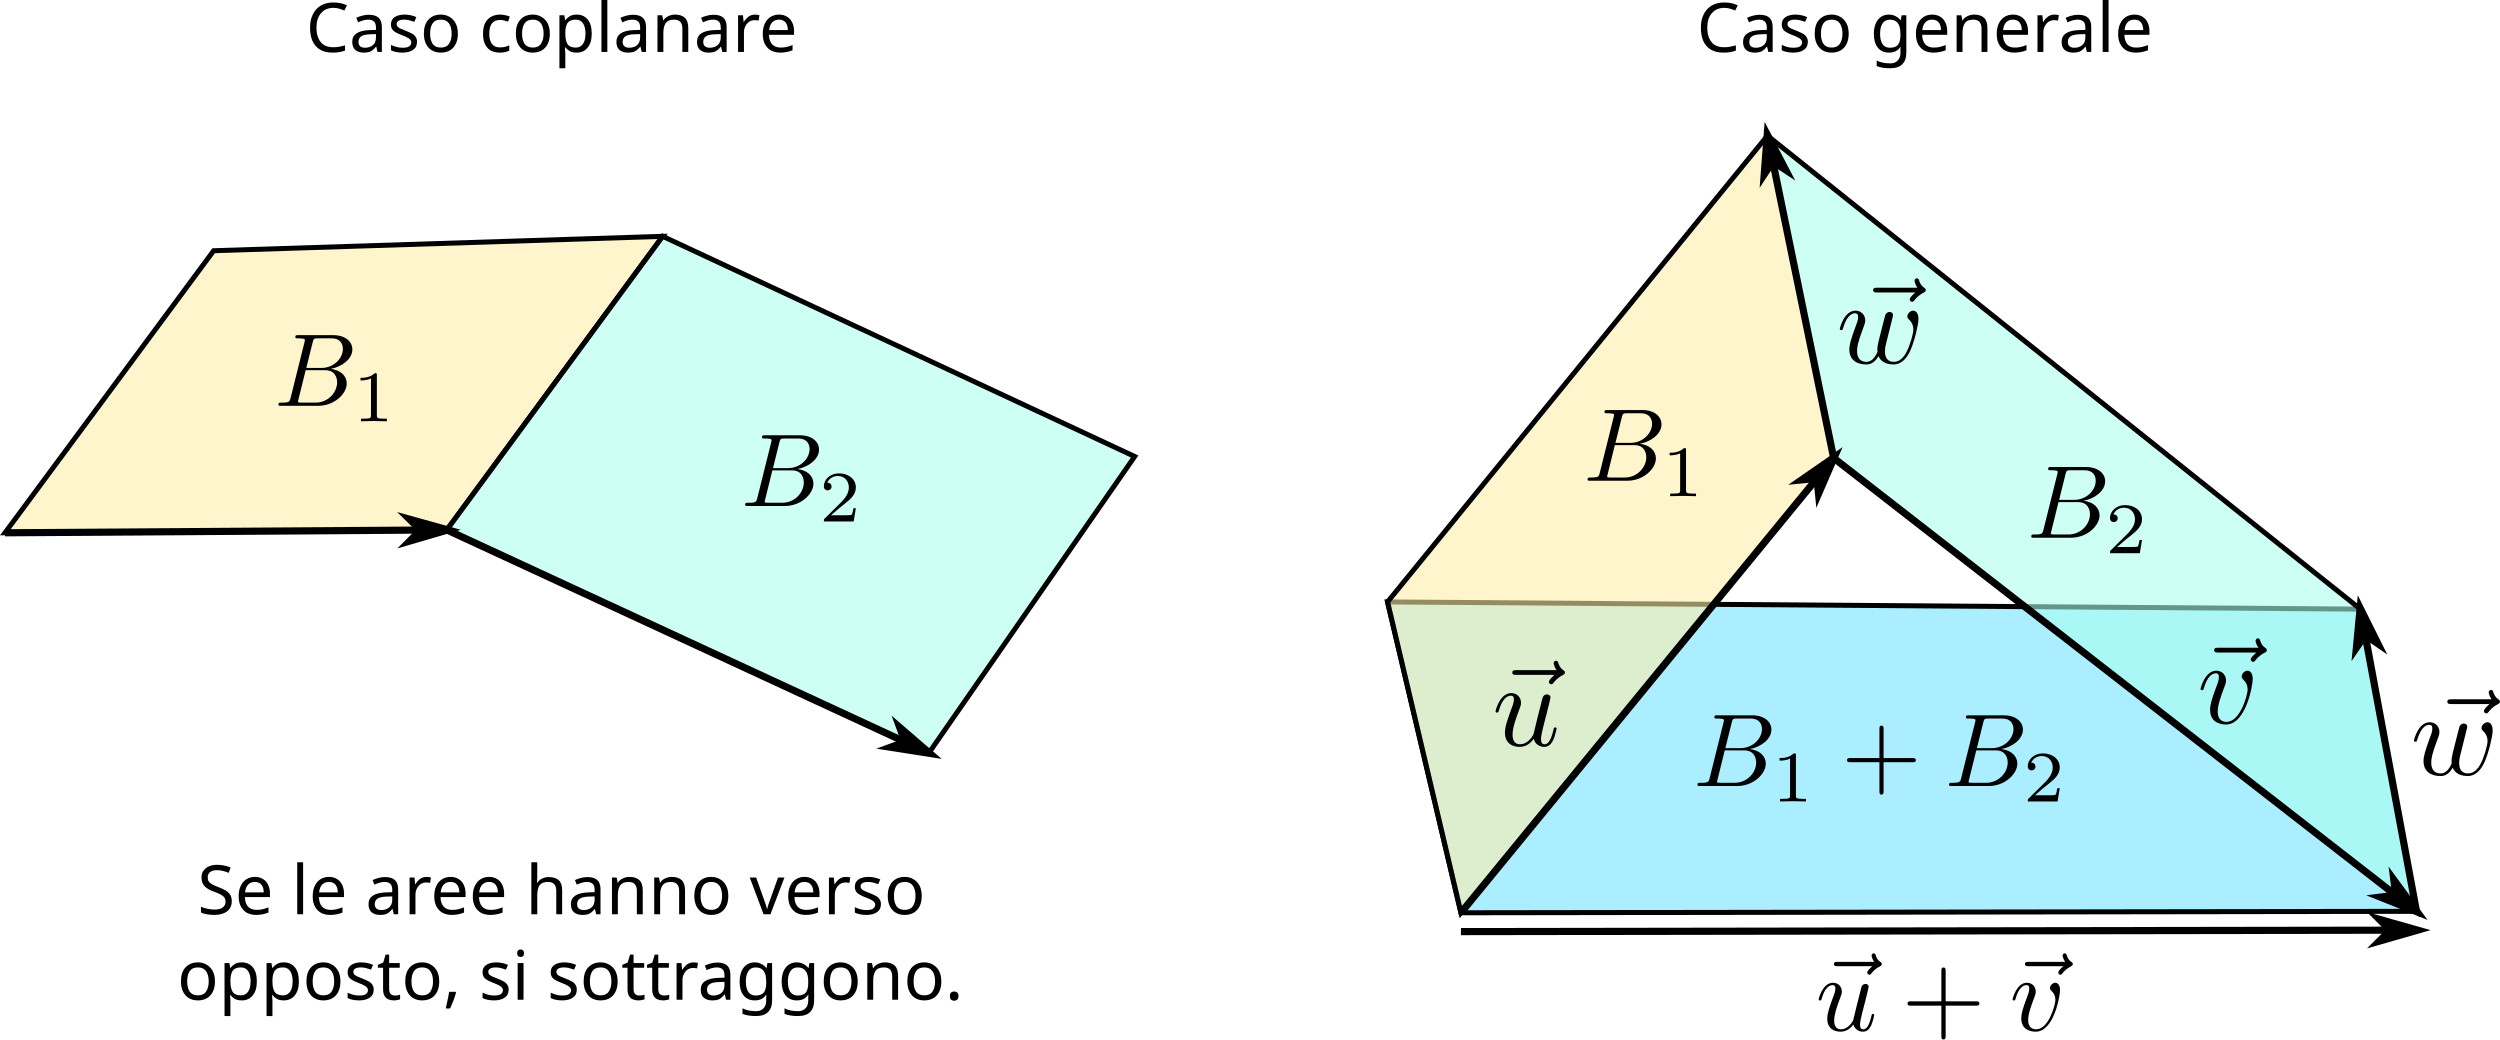
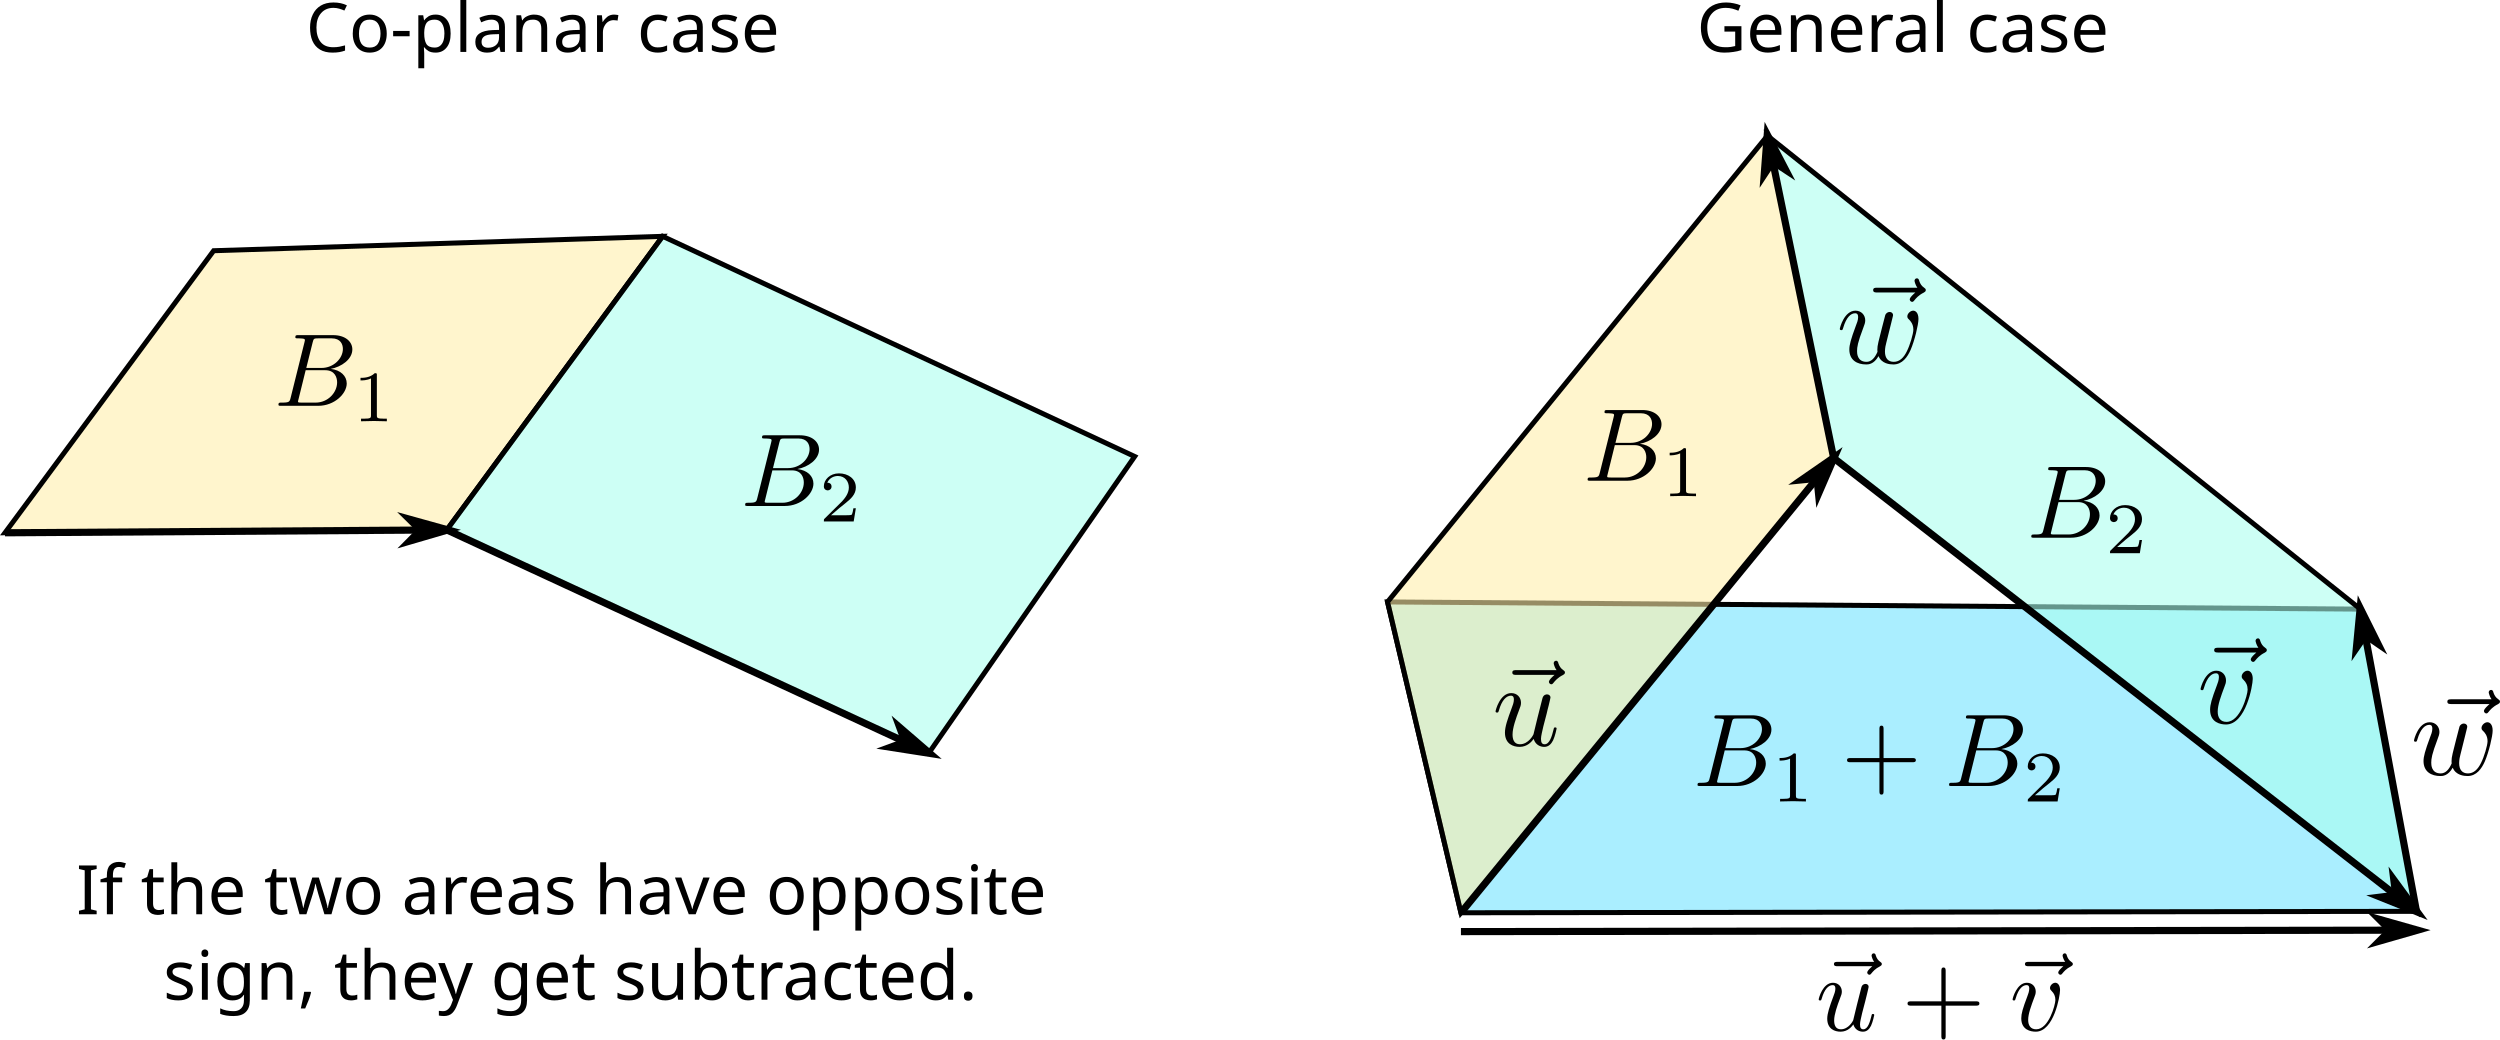
<svg xmlns="http://www.w3.org/2000/svg" height="96.526mm" viewBox="0 0 232.152 96.526" width="232.152mm">
  <marker id="a" orient="auto" overflow="visible" refX="0" refY="0">
    <path d="m0 0 5-5-17.5 5 17.5 5z" fill-rule="evenodd" stroke="#000" stroke-width="1pt" transform="matrix(-.4 0 0 -.4 -4 0)" />
  </marker>
  <marker id="b" orient="auto" overflow="visible" refX="0" refY="0">
    <path d="m0 0 5-5-17.5 5 17.5 5z" fill-rule="evenodd" stroke="#000" stroke-width="1pt" transform="matrix(-.4 0 0 -.4 -4 0)" />
  </marker>
  <marker id="c" orient="auto" overflow="visible" refX="0" refY="0">
    <path d="m0 0 5-5-17.5 5 17.5 5z" fill-rule="evenodd" stroke="#000" stroke-width="1pt" transform="matrix(-.4 0 0 -.4 -4 0)" />
  </marker>
  <marker id="d" orient="auto" overflow="visible" refX="0" refY="0">
    <path d="m0 0 5-5-17.5 5 17.5 5z" fill-rule="evenodd" stroke="#000" stroke-width="1pt" transform="matrix(-.4 0 0 -.4 -4 0)" />
  </marker>
  <marker id="e" orient="auto" overflow="visible" refX="0" refY="0">
    <path d="m0 0 5-5-17.5 5 17.5 5z" fill-rule="evenodd" stroke="#000" stroke-width="1pt" transform="matrix(-.4 0 0 -.4 -4 0)" />
  </marker>
  <marker id="f" orient="auto" overflow="visible" refX="0" refY="0">
    <path d="m0 0 5-5-17.5 5 17.5 5z" fill-rule="evenodd" stroke="#000" stroke-width="1pt" transform="matrix(-.4 0 0 -.4 -4 0)" />
  </marker>
  <marker id="g" orient="auto" overflow="visible" refX="0" refY="0">
    <path d="m0 0 5-5-17.5 5 17.5 5z" fill-rule="evenodd" stroke="#000" stroke-width="1pt" transform="matrix(-.4 0 0 -.4 -4 0)" />
  </marker>
  <g transform="translate(78.3347 -131.524)">
    <g stroke="#000">
      <path d="m57.329 216.285 88.733-.134-5.212-28.063-90.337-.668z" fill="#aef" stroke-width=".465" />
      <path d="m57.329 216.285 34.611-42.229-6.147-29.934-35.28 43.298z" fill="#fea" fill-opacity=".588" stroke-width=".465" />
      <path d="m91.941 174.056 54.122 42.095-5.212-28.063-55.058-43.966z" fill="#afe" fill-opacity=".588" stroke-width=".465" />
      <path d="m57.329 216.285 34.611-42.229" fill="none" marker-end="url(#e)" stroke-width=".665" />
      <path d="m91.941 174.056-6.147-29.934" fill="none" marker-end="url(#f)" stroke-width=".665" />
      <path d="m146.063 216.151-5.212-28.063" fill="none" marker-end="url(#d)" stroke-width=".665" />
      <path d="m57.329 218.033 88.733-.134" fill="none" marker-end="url(#c)" stroke-width=".665" />
      <path d="m91.941 174.056 54.122 42.095" fill="none" marker-end="url(#b)" stroke-width=".665" />
    </g>
    <g fill="#000" fill-rule="evenodd" stroke="none" stroke-miterlimit="10.433" transform="matrix(.2214226 0 0 -.2214226 44.65115 293.4075)">
      <path d="m488.63 435.84-.07-.06-.07-.07-.08-.07-.08-.07-.08-.08-.09-.08-.09-.09-.1-.08-.09-.09-.1-.1-.19-.19-.2-.19-.19-.21-.09-.1-.09-.1-.09-.1-.08-.11-.08-.1-.08-.1-.07-.1-.07-.1-.05-.1-.06-.1-.04-.1-.04-.09-.03-.09-.03-.1-.01-.08v-.09c0-.5.5-1 1-1 .45 0 .7.36.95.66.59.75 1.73 2.14 3.94 3.23.34.21.84.46.84 1.05 0 .5-.34.75-.7 1-1.1.75-1.64 1.64-2.05 2.83-.09.45-.3 1.11-.98 1.11-.71 0-1-.66-1-1.05 0-.25.39-1.84 1.18-2.89h-16.78c-.84 0-1.75 0-1.75-1s.91-1 1.75-1z" />
      <path d="m478.53 423.09.03.1.02.11.03.12.03.11.02.12.03.12.06.25.07.25.06.25.06.24.06.25.03.11.03.12.02.11.03.11.02.1.03.1.02.1.02.09.02.08.01.08.02.07.01.06.01.06.01.05v.04.03c0 .91-.7 1.35-1.45 1.35-.6 0-1.49-.39-1.83-1.39-.16-.35-2.5-9.86-2.84-11.16-.36-1.5-.46-2.39-.46-3.3 0-.54 0-.64.05-.89-1.14-2.64-2.64-4.18-4.58-4.18-3.98 0-3.98 3.68-3.98 4.53 0 1.59.25 3.54 2.59 9.67.55 1.48.84 2.19.84 3.19 0 2.23-1.64 4.07-4.09 4.07-4.73 0-6.58-7.21-6.58-7.67 0-.5.5-.5.61-.5.5 0 .55.11.8.91 1.34 4.62 3.28 6.17 5.03 6.17.44 0 1.25-.05 1.25-1.64 0-1.25-.56-2.64-.91-3.48-2.18-5.88-2.78-8.18-2.78-10.07 0-4.53 3.33-6.28 7.07-6.28.86 0 3.18 0 5.18 3.49 1.3-3.19 4.74-3.49 6.24-3.49 3.73 0 5.92 3.14 7.22 6.13 1.68 3.89 3.28 10.56 3.28 12.95 0 2.75-1.35 3.48-2.19 3.48-1.25 0-2.48-1.29-2.48-2.39 0-.64.29-.93.73-1.34.55-.55 1.8-1.84 1.8-4.23 0-1.69-1.44-6.58-2.74-9.11-1.29-2.64-3.04-4.39-5.48-4.39-2.35 0-3.69 1.5-3.69 4.32 0 1.41.34 2.96.55 3.64z" />
    </g>
    <g fill="#000" fill-rule="evenodd" stroke="none" stroke-miterlimit="10.433" transform="matrix(.2214226 0 0 -.2214226 -8.669115 255.188)">
      <path d="m488.63 435.84-.07-.06-.07-.07-.08-.07-.08-.07-.08-.08-.09-.08-.09-.09-.1-.08-.09-.09-.1-.1-.19-.19-.2-.19-.19-.21-.09-.1-.09-.1-.09-.1-.08-.11-.08-.1-.08-.1-.07-.1-.07-.1-.05-.1-.06-.1-.04-.1-.04-.09-.03-.09-.03-.1-.01-.08v-.09c0-.5.5-1 1-1 .45 0 .7.36.95.66.59.75 1.73 2.14 3.94 3.23.34.21.84.46.84 1.05 0 .5-.34.75-.7 1-1.1.75-1.64 1.64-2.05 2.83-.09.45-.3 1.11-.98 1.11-.71 0-1-.66-1-1.05 0-.25.39-1.84 1.18-2.89h-16.78c-.84 0-1.75 0-1.75-1s.91-1 1.75-1z" />
      <path d="m478.53 423.09.03.1.02.11.03.12.03.11.02.12.03.12.06.25.07.25.06.25.06.24.06.25.03.11.03.12.02.11.03.11.02.1.03.1.02.1.02.09.02.08.01.08.02.07.01.06.01.06.01.05v.04.03c0 .91-.7 1.35-1.45 1.35-.6 0-1.49-.39-1.83-1.39-.16-.35-2.5-9.86-2.84-11.16-.36-1.5-.46-2.39-.46-3.3 0-.54 0-.64.05-.89-1.14-2.64-2.64-4.18-4.58-4.18-3.98 0-3.98 3.68-3.98 4.53 0 1.59.25 3.54 2.59 9.67.55 1.48.84 2.19.84 3.19 0 2.23-1.64 4.07-4.09 4.07-4.73 0-6.58-7.21-6.58-7.67 0-.5.5-.5.61-.5.5 0 .55.11.8.91 1.34 4.62 3.28 6.17 5.03 6.17.44 0 1.25-.05 1.25-1.64 0-1.25-.56-2.64-.91-3.48-2.18-5.88-2.78-8.18-2.78-10.07 0-4.53 3.33-6.28 7.07-6.28.86 0 3.18 0 5.18 3.49 1.3-3.19 4.74-3.49 6.24-3.49 3.73 0 5.92 3.14 7.22 6.13 1.68 3.89 3.28 10.56 3.28 12.95 0 2.75-1.35 3.48-2.19 3.48-1.25 0-2.48-1.29-2.48-2.39 0-.64.29-.93.73-1.34.55-.55 1.8-1.84 1.8-4.23 0-1.69-1.44-6.58-2.74-9.11-1.29-2.64-3.04-4.39-5.48-4.39-2.35 0-3.69 1.5-3.69 4.32 0 1.41.34 2.96.55 3.64z" />
    </g>
    <g fill="#000" fill-rule="evenodd" stroke="none" stroke-miterlimit="10.433" transform="matrix(.2214226 0 0 -.2214226 24.83206 288.6215)">
      <path d="m480.35 435.84-.07-.06-.07-.07-.07-.07-.09-.07-.08-.08-.09-.08-.09-.09-.09-.08-.1-.09-.1-.1-.19-.19-.2-.19-.19-.21-.09-.1-.09-.1-.09-.1-.08-.11-.08-.1-.08-.1-.07-.1-.06-.1-.06-.1-.05-.1-.05-.1-.04-.09-.03-.09-.02-.1-.02-.08v-.09c0-.5.5-1 1-1 .45 0 .7.36.95.66.59.75 1.74 2.14 3.94 3.23.34.21.84.46.84 1.05 0 .5-.34.75-.7 1-1.09.75-1.64 1.64-2.05 2.83-.09.45-.29 1.11-.98 1.11-.71 0-1-.66-1-1.05 0-.25.39-1.84 1.19-2.89h-16.79c-.84 0-1.75 0-1.75-1s.91-1 1.75-1z" />
      <path d="m478.83 424.73v.12l-.01.13v.12l-.01.11v.12l-.01.11-.02.11-.01.1-.03.21-.04.19-.04.18-.05.18-.05.16-.06.16-.06.15-.07.13-.07.13-.07.12-.08.12-.08.1-.08.1-.09.09-.09.08-.09.07-.09.07-.09.06-.09.05-.09.05-.09.04-.1.03-.09.03-.09.03-.09.01-.09.02h-.08-.09c-1.25 0-2.44-1.29-2.44-2.39 0-.64.25-.93.8-1.48 1.05-1 1.69-2.3 1.69-4.09 0-2.1-3.03-13.5-8.86-13.5-2.55 0-3.69 1.75-3.69 4.32 0 2.8 1.34 6.44 2.89 10.57.35.86.59 1.54.59 2.5 0 2.23-1.59 4.07-4.09 4.07-4.67 0-6.58-7.21-6.58-7.67 0-.5.5-.5.61-.5.5 0 .55.11.8.91 1.44 5.03 3.58 6.17 5.03 6.17.39 0 1.25 0 1.25-1.59 0-1.25-.5-2.6-.86-3.49-2.19-5.78-2.83-8.08-2.83-10.22 0-5.37 4.38-6.17 6.67-6.17 8.38 0 11.21 16.49 11.21 19.08z" />
    </g>
    <g fill="#000" fill-rule="evenodd" stroke="none" stroke-miterlimit="10.433" transform="matrix(.2214226 0 0 -.2214226 -40.63531 290.7003)">
      <path d="m481.67 435.84-.07-.06-.07-.07-.07-.07-.09-.07-.08-.08-.09-.08-.09-.09-.09-.08-.1-.09-.1-.1-.19-.19-.2-.19-.19-.21-.09-.1-.09-.1-.09-.1-.08-.11-.08-.1-.08-.1-.07-.1-.06-.1-.06-.1-.05-.1-.05-.1-.04-.09-.03-.09-.02-.1-.02-.08v-.09c0-.5.5-1 1-1 .45 0 .7.36.95.66.6.75 1.74 2.14 3.94 3.23.34.21.84.46.84 1.05 0 .5-.34.75-.7 1-1.09.75-1.64 1.64-2.05 2.83-.09.45-.29 1.11-.98 1.11-.71 0-1-.66-1-1.05 0-.25.39-1.84 1.19-2.89h-16.79c-.84 0-1.75 0-1.75-1s.91-1 1.75-1z" />
      <path d="m472.95 409 .06-.19.06-.19.07-.18.07-.18.08-.17.09-.16.1-.16.1-.16.1-.15.11-.15.12-.14.12-.13.13-.13.13-.12.14-.12.14-.11.15-.11.15-.1.16-.09.16-.09.16-.08.17-.07.18-.07.17-.06.18-.06.18-.04.19-.05.19-.03.19-.02.19-.02.2-.01.2-.01c1.73 0 2.89 1.14 3.69 2.74.84 1.79 1.48 4.84 1.48 4.93 0 .5-.44.5-.59.5-.5 0-.55-.2-.7-.9-.69-2.78-1.65-6.17-3.74-6.17-1.05 0-1.53.65-1.53 2.29 0 1.1.59 3.44.98 5.17l1.41 5.4c.14.75.64 2.64.84 3.39.25 1.14.75 3.03.75 3.32 0 .91-.7 1.35-1.45 1.35-.25 0-1.55-.05-1.94-1.74-.95-3.64-3.14-12.36-3.73-15-.06-.2-2.05-4.18-5.69-4.18-2.59 0-3.09 2.25-3.09 4.09 0 2.78 1.4 6.72 2.7 10.16.6 1.5.84 2.18.84 3.14 0 2.23-1.59 4.07-4.09 4.07-4.73 0-6.58-7.21-6.58-7.67 0-.5.5-.5.61-.5.5 0 .55.11.8.91 1.23 4.33 3.14 6.17 5.03 6.17.44 0 1.25-.05 1.25-1.64 0-1.2-.56-2.64-.86-3.39-1.84-4.94-2.89-8.02-2.89-10.45 0-4.74 3.44-5.99 6.14-5.99 3.28 0 5.08 2.24 5.92 3.35z" />
    </g>
    <g fill="#000" fill-rule="evenodd" stroke="none" stroke-miterlimit="10.433" transform="matrix(.2014099 0 0 -.2014099 -1.483785 309.0293)">
      <path d="m481.67 435.84-.07-.06-.07-.07-.07-.07-.09-.07-.08-.08-.09-.08-.09-.09-.09-.08-.1-.09-.1-.1-.19-.19-.2-.19-.19-.21-.09-.1-.09-.1-.09-.1-.08-.11-.08-.1-.08-.1-.07-.1-.06-.1-.06-.1-.05-.1-.05-.1-.04-.09-.03-.09-.02-.1-.02-.08v-.09c0-.5.5-1 1-1 .45 0 .7.36.95.66.6.75 1.74 2.14 3.94 3.23.34.21.84.46.84 1.05 0 .5-.34.75-.7 1-1.09.75-1.64 1.64-2.05 2.83-.09.45-.29 1.11-.98 1.11-.71 0-1-.66-1-1.05 0-.25.39-1.84 1.19-2.89h-16.79c-.84 0-1.75 0-1.75-1s.91-1 1.75-1z" />
      <path d="m472.95 409 .06-.19.06-.19.07-.18.07-.18.08-.17.09-.16.1-.16.1-.16.1-.15.11-.15.12-.14.12-.13.13-.13.13-.12.14-.12.14-.11.15-.11.15-.1.16-.09.16-.09.16-.08.17-.07.18-.07.17-.06.18-.06.18-.04.19-.05.19-.03.19-.02.19-.02.2-.01.2-.01c1.73 0 2.89 1.14 3.69 2.74.84 1.79 1.48 4.84 1.48 4.93 0 .5-.44.5-.59.5-.5 0-.55-.2-.7-.9-.69-2.78-1.65-6.17-3.74-6.17-1.05 0-1.53.65-1.53 2.29 0 1.1.59 3.44.98 5.17l1.41 5.4c.14.75.64 2.64.84 3.39.25 1.14.75 3.03.75 3.32 0 .91-.7 1.35-1.45 1.35-.25 0-1.55-.05-1.94-1.74-.95-3.64-3.14-12.36-3.73-15-.06-.2-2.05-4.18-5.69-4.18-2.59 0-3.09 2.25-3.09 4.09 0 2.78 1.4 6.72 2.7 10.16.6 1.5.84 2.18.84 3.14 0 2.23-1.59 4.07-4.09 4.07-4.73 0-6.58-7.21-6.58-7.67 0-.5.5-.5.61-.5.5 0 .55.11.8.91 1.23 4.33 3.14 6.17 5.03 6.17.44 0 1.25-.05 1.25-1.64 0-1.2-.56-2.64-.86-3.39-1.84-4.94-2.89-8.02-2.89-10.45 0-4.74 3.44-5.99 6.14-5.99 3.28 0 5.08 2.24 5.92 3.35z" />
      <path d="m515.49 417.65h13.91c.69 0 1.64 0 1.64 1s-.95 1-1.64 1h-13.91v13.96c0 .68 0 1.64-1 1.64-.98 0-.98-.96-.98-1.64v-13.96h-13.96c-.7 0-1.64 0-1.64-1s.94-1 1.64-1h13.96v-13.94c0-.7 0-1.65.98-1.65 1 0 1 .95 1 1.65z" />
      <path d="m569.74 435.84-.07-.06-.07-.07-.07-.07-.09-.07-.08-.08-.09-.08-.09-.09-.09-.08-.1-.09-.1-.1-.19-.19-.2-.19-.19-.21-.09-.1-.09-.1-.09-.1-.08-.11-.08-.1-.08-.1-.07-.1-.06-.1-.06-.1-.05-.1-.05-.1-.04-.09-.03-.09-.02-.1-.02-.08v-.09c0-.5.5-1 1-1 .45 0 .7.36.95.66.6.75 1.74 2.14 3.94 3.23.34.21.84.46.84 1.05 0 .5-.34.75-.7 1-1.09.75-1.64 1.64-2.05 2.83-.09.45-.29 1.11-.98 1.11-.7 0-1-.66-1-1.05 0-.25.39-1.84 1.19-2.89h-16.79c-.84 0-1.75 0-1.75-1s.91-1 1.75-1z" />
      <path d="m568.22 424.73v.12.13l-.01.12v.11l-.01.12-.01.11-.01.11-.01.1-.04.21-.03.19-.05.18-.04.18-.06.16-.05.16-.07.15-.06.13-.07.13-.08.12-.08.12-.08.1-.08.1-.09.09-.08.08-.09.07-.09.07-.09.06-.09.05-.1.05-.09.04-.09.03-.09.03-.1.03-.09.01-.08.02h-.09-.09c-1.25 0-2.43-1.29-2.43-2.39 0-.64.25-.93.8-1.48 1.04-1 1.68-2.3 1.68-4.09 0-2.1-3.03-13.5-8.86-13.5-2.54 0-3.69 1.75-3.69 4.32 0 2.8 1.35 6.44 2.9 10.57.34.86.59 1.54.59 2.5 0 2.23-1.59 4.07-4.09 4.07-4.68 0-6.58-7.21-6.58-7.67 0-.5.5-.5.61-.5.5 0 .54.11.79.91 1.44 5.03 3.58 6.17 5.03 6.17.4 0 1.25 0 1.25-1.59 0-1.25-.5-2.6-.85-3.49-2.19-5.78-2.83-8.08-2.83-10.22 0-5.37 4.37-6.17 6.67-6.17 8.38 0 11.2 16.49 11.2 19.08z" />
    </g>
    <g fill="#000" fill-rule="evenodd" stroke="none" stroke-miterlimit="10.433" transform="matrix(.1929105 0 0 -.1929105 -8.982087 282.8733)">
      <path d="m463.49 410.09-.05-.18-.04-.17-.05-.16-.04-.15-.04-.15-.05-.13-.05-.13-.05-.12-.05-.11-.06-.11-.07-.1-.07-.09-.07-.09-.09-.07-.09-.08-.11-.06-.11-.07-.13-.05-.13-.05-.15-.05-.16-.04-.09-.02-.09-.01-.09-.02-.1-.02-.1-.01-.1-.01-.11-.01-.12-.02-.11-.01-.13-.01h-.12l-.13-.01-.14-.01h-.14l-.14-.01h-.15l-.16-.01h-.16-.16-.17-.18-.18c-.85 0-1.35 0-1.35-1 0-.55.46-.55 1.35-.55h17.78c7.87 0 13.75 5.87 13.75 10.76 0 3.58-2.89 6.47-7.72 7.02 5.19.95 10.42 4.64 10.42 9.38 0 3.68-3.3 6.87-9.28 6.87l-.69-1.55c4.38 0 5.42-2.93 5.42-5.12 0-4.39-4.28-9.13-10.35-9.13h-7.27l-.3-1.09h9.41c4.78 0 5.73-3.69 5.73-5.83 0-4.94-4.43-9.76-10.31-9.76h-6.78c-.69 0-.8 0-1.09.04-.5.05-.64.1-.64.5 0 .14 0 .25.25 1.14l3.43 13.91.3 1.09 3.08 12.36c.45 1.74.54 1.89 2.7 1.89h6.42l.69 1.55h-16.73c-.94 0-1.44 0-1.44-1 0-.55.44-.55 1.39-.55.09 0 1.05 0 1.89-.09.89-.11 1.34-.16 1.34-.8 0-.2-.04-.36-.2-.95z" />
      <path d="m504.99 420.92v.04.04.05.04.03.04.04.03.04l-.01.03v.03.03.03l-.01.03v.03.02l-.01.03v.02l-.01.03v.02l-.01.04-.02.04-.02.03-.02.03-.02.03-.02.03-.03.02-.03.02-.03.02-.04.01-.04.01-.05.02h-.02-.02l-.03.01h-.03l-.02.01h-.03-.03-.03-.03l-.04.01h-.03-.04-.03-.04-.04-.04-.04-.05-.04-.04c-2.24-2.2-5.4-2.23-6.83-2.23v-1.25c.84 0 3.14 0 5.04.97v-17.77c0-1.16 0-1.61-3.48-1.61h-1.31v-1.25c.62.03 4.9.14 6.2.14 1.08 0 5.47-.11 6.23-.14v1.25h-1.32c-3.49 0-3.49.45-3.49 1.61z" />
      <path d="m547.18 417.65h13.9c.69 0 1.64 0 1.64 1s-.95 1-1.64 1h-13.9v13.96c0 .68 0 1.64-1 1.64-.99 0-.99-.96-.99-1.64v-13.96h-13.95c-.71 0-1.64 0-1.64-1s.93-1 1.64-1h13.95v-13.94c0-.7 0-1.65.99-1.65 1 0 1 .95 1 1.65z" />
      <path d="m584.57 410.09-.05-.18-.04-.17-.05-.16-.04-.15-.04-.15-.05-.13-.05-.13-.05-.12-.05-.11-.06-.11-.07-.1-.07-.09-.08-.09-.08-.07-.1-.08-.1-.06-.11-.07-.13-.05-.13-.05-.15-.05-.16-.04-.09-.02-.09-.01-.09-.02-.1-.02-.1-.01-.11-.01-.1-.01-.12-.02-.12-.01-.12-.01h-.12l-.13-.01-.14-.01h-.14l-.15-.01h-.15l-.15-.01h-.16-.17-.17-.17-.19c-.84 0-1.34 0-1.34-1 0-.55.46-.55 1.34-.55h17.79c7.87 0 13.75 5.87 13.75 10.76 0 3.58-2.89 6.47-7.72 7.02 5.18.95 10.42 4.64 10.42 9.38 0 3.68-3.3 6.87-9.28 6.87l-.69-1.55c4.38 0 5.42-2.93 5.42-5.12 0-4.39-4.28-9.13-10.36-9.13h-7.26l-.3-1.09h9.41c4.78 0 5.73-3.69 5.73-5.83 0-4.94-4.44-9.76-10.31-9.76h-6.78c-.69 0-.8 0-1.1.04-.5.05-.64.1-.64.5 0 .14 0 .25.25 1.14l3.44 13.91.3 1.09 3.08 12.36c.45 1.74.54 1.89 2.7 1.89h6.42l.69 1.55h-16.74c-.93 0-1.43 0-1.43-1 0-.55.43-.55 1.39-.55.09 0 1.04 0 1.89-.09.89-.11 1.34-.16 1.34-.8 0-.2-.04-.36-.2-.95z" />
      <path d="m631.99 405.11h-1.19c-.09-.77-.45-2.83-.9-3.18-.27-.2-2.95-.2-3.44-.2h-6.42c3.66 3.23 4.87 4.2 6.97 5.84 2.58 2.07 4.98 4.22 4.98 7.54 0 4.21-3.69 6.79-8.15 6.79-4.32 0-7.25-3.03-7.25-6.23 0-1.78 1.5-1.96 1.86-1.96.82 0 1.84.6 1.84 1.85 0 .62-.25 1.84-2.06 1.84 1.07 2.47 3.45 3.24 5.09 3.24 3.48 0 5.3-2.71 5.3-5.53 0-3.04-2.16-5.44-3.28-6.69l-8.39-8.3c-.36-.31-.36-.39-.36-1.36h14.36z" />
    </g>
    <g fill="#000" fill-rule="evenodd" stroke="none" stroke-miterlimit="10.433" transform="matrix(.1929105 0 0 -.1929105 -19.18745 254.5251)">
      <path d="m463.49 410.09-.05-.18-.04-.17-.05-.16-.04-.15-.04-.15-.05-.13-.05-.13-.05-.12-.05-.11-.06-.11-.07-.1-.07-.09-.07-.09-.09-.07-.09-.08-.11-.06-.11-.07-.13-.05-.13-.05-.15-.05-.16-.04-.09-.02-.09-.01-.09-.02-.1-.02-.1-.01-.1-.01-.11-.01-.12-.02-.11-.01-.13-.01h-.12l-.13-.01-.14-.01h-.14l-.14-.01h-.15l-.16-.01h-.16-.16-.17-.18-.18c-.85 0-1.35 0-1.35-1 0-.55.46-.55 1.35-.55h17.78c7.87 0 13.75 5.87 13.75 10.76 0 3.58-2.89 6.47-7.72 7.02 5.19.95 10.42 4.64 10.42 9.38 0 3.68-3.3 6.87-9.28 6.87l-.69-1.55c4.38 0 5.42-2.93 5.42-5.12 0-4.39-4.28-9.13-10.35-9.13h-7.27l-.3-1.09h9.41c4.78 0 5.73-3.69 5.73-5.83 0-4.94-4.43-9.76-10.31-9.76h-6.78c-.69 0-.8 0-1.09.04-.5.05-.64.1-.64.5 0 .14 0 .25.25 1.14l3.43 13.91.3 1.09 3.08 12.36c.45 1.74.54 1.89 2.7 1.89h6.42l.69 1.55h-16.73c-.94 0-1.44 0-1.44-1 0-.55.44-.55 1.39-.55.09 0 1.05 0 1.89-.09.89-.11 1.34-.16 1.34-.8 0-.2-.04-.36-.2-.95z" />
      <path d="m504.99 420.92v.04.04.05.04.03.04.04.03.04l-.01.03v.03.03.03l-.01.03v.03.02l-.01.03v.02l-.01.03v.02l-.01.04-.02.04-.02.03-.02.03-.02.03-.02.03-.03.02-.03.02-.03.02-.04.01-.04.01-.05.02h-.02-.02l-.03.01h-.03l-.02.01h-.03-.03-.03-.03l-.04.01h-.03-.04-.03-.04-.04-.04-.04-.05-.04-.04c-2.24-2.2-5.4-2.23-6.83-2.23v-1.25c.84 0 3.14 0 5.04.97v-17.77c0-1.16 0-1.61-3.48-1.61h-1.31v-1.25c.62.03 4.9.14 6.2.14 1.08 0 5.47-.11 6.23-.14v1.25h-1.32c-3.49 0-3.49.45-3.49 1.61z" />
    </g>
    <g fill="#000" fill-rule="evenodd" stroke="none" stroke-miterlimit="10.433" transform="matrix(.1929105 0 0 -.1929105 22.01196 259.8168)">
      <path d="m463.49 410.09-.05-.18-.04-.17-.05-.16-.04-.15-.04-.15-.05-.13-.05-.13-.05-.12-.05-.11-.06-.11-.07-.1-.07-.09-.07-.09-.09-.07-.09-.08-.11-.06-.11-.07-.13-.05-.13-.05-.15-.05-.16-.04-.09-.02-.09-.01-.09-.02-.1-.02-.1-.01-.1-.01-.11-.01-.12-.02-.11-.01-.13-.01h-.12l-.13-.01-.14-.01h-.14l-.14-.01h-.15l-.16-.01h-.16-.16-.17-.18-.18c-.85 0-1.35 0-1.35-1 0-.55.46-.55 1.35-.55h17.78c7.87 0 13.75 5.87 13.75 10.76 0 3.58-2.89 6.47-7.72 7.02 5.19.95 10.42 4.64 10.42 9.38 0 3.68-3.3 6.87-9.28 6.87l-.69-1.55c4.38 0 5.42-2.93 5.42-5.12 0-4.39-4.28-9.13-10.35-9.13h-7.27l-.3-1.09h9.41c4.78 0 5.73-3.69 5.73-5.83 0-4.94-4.43-9.76-10.31-9.76h-6.78c-.69 0-.8 0-1.09.04-.5.05-.64.1-.64.5 0 .14 0 .25.25 1.14l3.43 13.91.3 1.09 3.08 12.36c.45 1.74.54 1.89 2.7 1.89h6.42l.69 1.55h-16.73c-.94 0-1.44 0-1.44-1 0-.55.44-.55 1.39-.55.09 0 1.05 0 1.89-.09.89-.11 1.34-.16 1.34-.8 0-.2-.04-.36-.2-.95z" />
      <path d="m510.91 405.11h-1.18c-.1-.77-.46-2.83-.91-3.18-.27-.2-2.95-.2-3.44-.2h-6.42c3.66 3.23 4.88 4.2 6.97 5.84 2.58 2.07 4.98 4.22 4.98 7.54 0 4.21-3.68 6.79-8.15 6.79-4.31 0-7.25-3.03-7.25-6.23 0-1.78 1.5-1.96 1.86-1.96.83 0 1.84.6 1.84 1.85 0 .62-.25 1.84-2.06 1.84 1.08 2.47 3.45 3.24 5.09 3.24 3.49 0 5.3-2.71 5.3-5.53 0-3.04-2.16-5.44-3.28-6.69l-8.39-8.3c-.36-.31-.36-.39-.36-1.36h14.36z" />
    </g>
    <g transform="translate(7.414446 -7.490231)">
      <path d="m-85.286 188.489 41.026-.267 20.045-27.261-41.694 1.336z" fill="#fea" fill-opacity=".588" stroke="#000" stroke-width=".465" />
      <path d="m-44.26 188.221 44.768 20.713 19.11-27.529-43.832-20.446z" fill="#afe" fill-opacity=".588" stroke="#000" stroke-width=".465" />
      <g fill="#000" fill-rule="evenodd" stroke="none" stroke-miterlimit="10.433" transform="matrix(.1929105 0 0 -.1929105 -104.8342 264.3603)">
        <path d="m463.49 410.09-.05-.18-.04-.17-.05-.16-.04-.15-.04-.15-.05-.13-.05-.13-.05-.12-.05-.11-.06-.11-.07-.1-.07-.09-.07-.09-.09-.07-.09-.08-.11-.06-.11-.07-.13-.05-.13-.05-.15-.05-.16-.04-.09-.02-.09-.01-.09-.02-.1-.02-.1-.01-.1-.01-.11-.01-.12-.02-.11-.01-.13-.01h-.12l-.13-.01-.14-.01h-.14l-.14-.01h-.15l-.16-.01h-.16-.16-.17-.18-.18c-.85 0-1.35 0-1.35-1 0-.55.46-.55 1.35-.55h17.78c7.87 0 13.75 5.87 13.75 10.76 0 3.58-2.89 6.47-7.72 7.02 5.19.95 10.42 4.64 10.42 9.38 0 3.68-3.3 6.87-9.28 6.87l-.69-1.55c4.38 0 5.42-2.93 5.42-5.12 0-4.39-4.28-9.13-10.35-9.13h-7.27l-.3-1.09h9.41c4.78 0 5.73-3.69 5.73-5.83 0-4.94-4.43-9.76-10.31-9.76h-6.78c-.69 0-.8 0-1.09.04-.5.05-.64.1-.64.5 0 .14 0 .25.25 1.14l3.43 13.91.3 1.09 3.08 12.36c.45 1.74.54 1.89 2.7 1.89h6.42l.69 1.55h-16.73c-.94 0-1.44 0-1.44-1 0-.55.44-.55 1.39-.55.09 0 1.05 0 1.89-.09.89-.11 1.34-.16 1.34-.8 0-.2-.04-.36-.2-.95z" />
        <path d="m510.91 405.11h-1.18c-.1-.77-.46-2.83-.91-3.18-.27-.2-2.95-.2-3.44-.2h-6.42c3.66 3.23 4.88 4.2 6.97 5.84 2.58 2.07 4.98 4.22 4.98 7.54 0 4.21-3.68 6.79-8.15 6.79-4.31 0-7.25-3.03-7.25-6.23 0-1.78 1.5-1.96 1.86-1.96.83 0 1.84.6 1.84 1.85 0 .62-.25 1.84-2.06 1.84 1.08 2.47 3.45 3.24 5.09 3.24 3.49 0 5.3-2.71 5.3-5.53 0-3.04-2.16-5.44-3.28-6.69l-8.39-8.3c-.36-.31-.36-.39-.36-1.36h14.36z" />
      </g>
      <g fill="#000" fill-rule="evenodd" stroke="none" stroke-miterlimit="10.433" transform="matrix(.1929105 0 0 -.1929105 -148.1717 255.0596)">
        <path d="m463.49 410.09-.05-.18-.04-.17-.05-.16-.04-.15-.04-.15-.05-.13-.05-.13-.05-.12-.05-.11-.06-.11-.07-.1-.07-.09-.07-.09-.09-.07-.09-.08-.11-.06-.11-.07-.13-.05-.13-.05-.15-.05-.16-.04-.09-.02-.09-.01-.09-.02-.1-.02-.1-.01-.1-.01-.11-.01-.12-.02-.11-.01-.13-.01h-.12l-.13-.01-.14-.01h-.14l-.14-.01h-.15l-.16-.01h-.16-.16-.17-.18-.18c-.85 0-1.35 0-1.35-1 0-.55.46-.55 1.35-.55h17.78c7.87 0 13.75 5.87 13.75 10.76 0 3.58-2.89 6.47-7.72 7.02 5.19.95 10.42 4.64 10.42 9.38 0 3.68-3.3 6.87-9.28 6.87l-.69-1.55c4.38 0 5.42-2.93 5.42-5.12 0-4.39-4.28-9.13-10.35-9.13h-7.27l-.3-1.09h9.41c4.78 0 5.73-3.69 5.73-5.83 0-4.94-4.43-9.76-10.31-9.76h-6.78c-.69 0-.8 0-1.09.04-.5.05-.64.1-.64.5 0 .14 0 .25.25 1.14l3.43 13.91.3 1.09 3.08 12.36c.45 1.74.54 1.89 2.7 1.89h6.42l.69 1.55h-16.73c-.94 0-1.44 0-1.44-1 0-.55.44-.55 1.39-.55.09 0 1.05 0 1.89-.09.89-.11 1.34-.16 1.34-.8 0-.2-.04-.36-.2-.95z" />
        <path d="m504.99 420.92v.04.04.05.04.03.04.04.03.04l-.01.03v.03.03.03l-.01.03v.03.02l-.01.03v.02l-.01.03v.02l-.01.04-.02.04-.02.03-.02.03-.02.03-.02.03-.03.02-.03.02-.03.02-.04.01-.04.01-.05.02h-.02-.02l-.03.01h-.03l-.02.01h-.03-.03-.03-.03l-.04.01h-.03-.04-.03-.04-.04-.04-.04-.05-.04-.04c-2.24-2.2-5.4-2.23-6.83-2.23v-1.25c.84 0 3.14 0 5.04.97v-17.77c0-1.16 0-1.61-3.48-1.61h-1.31v-1.25c.62.03 4.9.14 6.2.14 1.08 0 5.47-.11 6.23-.14v1.25h-1.32c-3.49 0-3.49.45-3.49 1.61z" />
      </g>
      <g fill="none" stroke="#000" stroke-width=".665">
        <path d="m-85.286 188.489 41.026-.267" marker-end="url(#g)" />
        <path d="m-44.26 188.221 44.768 20.713" marker-end="url(#a)" />
      </g>
    </g>
    <text font-family="sans-serif" font-size="6.35" letter-spacing="0" stroke-width=".265" word-spacing="0" x="-49.933" y="136.348">
-       <tspan stroke-width=".265" x="-49.933" y="136.348">Caso coplanare</tspan>
+       <tspan stroke-width=".265" x="-49.933" y="136.348">Co-planar case</tspan>
    </text>
    <text font-family="sans-serif" font-size="6.35" letter-spacing="0" stroke-width=".265" word-spacing="0" x="79.22" y="136.348">
-       <tspan stroke-width=".265" x="79.22" y="136.348">Caso generale</tspan>
+       <tspan stroke-width=".265" x="79.22" y="136.348">General case</tspan>
    </text>
    <text font-family="sans-serif" font-size="6.35" letter-spacing="0" stroke-width=".265" word-spacing="0" x="-25.376" y="216.422">
-       <tspan stroke-width=".265" text-anchor="middle" x="-25.376" y="216.422">Se le aree hanno verso</tspan>
-       <tspan stroke-width=".265" text-anchor="middle" x="-25.376" y="224.36">opposto, si sottraggono.</tspan>
+       <tspan stroke-width=".265" text-anchor="middle" x="-25.376" y="216.422">If the two areas have opposite</tspan>
+       <tspan stroke-width=".265" text-anchor="middle" x="-25.376" y="224.36">sign, they get subtracted.</tspan>
    </text>
  </g>
</svg>
